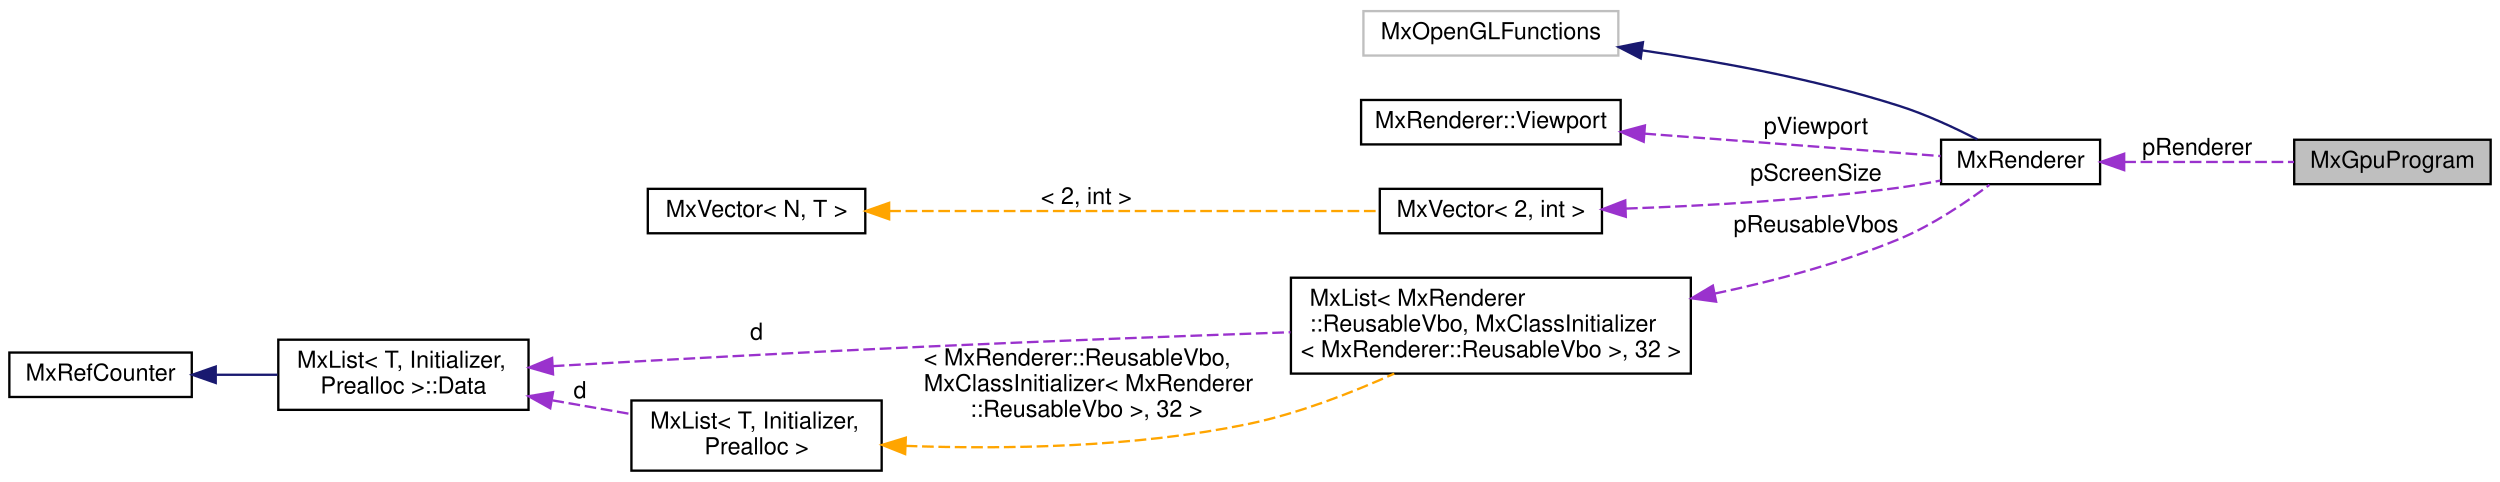
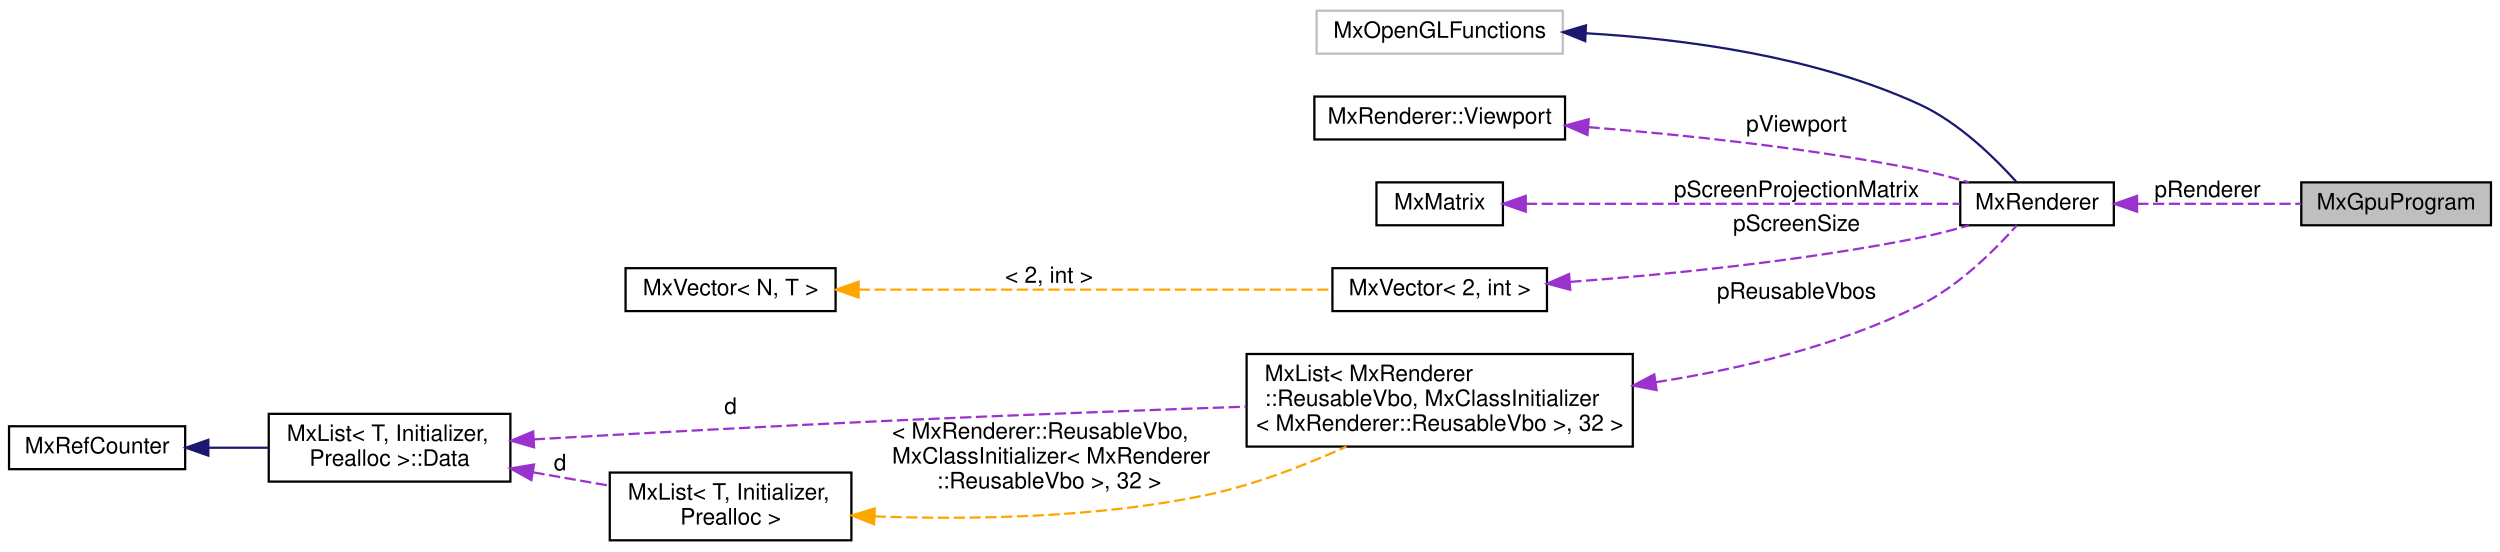
- <svg xmlns="http://www.w3.org/2000/svg" xmlns:xlink="http://www.w3.org/1999/xlink" width="1069pt" height="206pt" viewBox="0.00 0.00 1069.00 205.50">
-   <g id="graph0" class="graph" transform="scale(1 1) rotate(0) translate(4 201.5)">
+ <svg xmlns="http://www.w3.org/2000/svg" xmlns:xlink="http://www.w3.org/1999/xlink" width="1107pt" height="244pt" viewBox="0.00 0.00 1107.00 243.50">
+   <g id="graph0" class="graph" transform="scale(1 1) rotate(0) translate(4 239.5)">
    <g id="node1" class="node">
      <g id="a_node1">
        <a xlink:title=" ">
-           <polygon fill="#bfbfbf" stroke="black" points="977,-123 977,-142 1061,-142 1061,-123 977,-123" />
-           <text text-anchor="middle" x="1019" y="-130" font-family="Helvetica,sans-Serif" font-size="10.00">MxGpuProgram</text>
+           <polygon fill="#bfbfbf" stroke="black" points="1015,-140 1015,-159 1099,-159 1099,-140 1015,-140" />
+           <text text-anchor="middle" x="1057" y="-147" font-family="Helvetica,sans-Serif" font-size="10.00">MxGpuProgram</text>
        </a>
      </g>
    </g>
    <g id="node2" class="node">
      <g id="a_node2">
        <a xlink:href="class_mx_renderer.html" target="_top" xlink:title=" ">
-           <polygon fill="none" stroke="black" points="826,-123 826,-142 894,-142 894,-123 826,-123" />
-           <text text-anchor="middle" x="860" y="-130" font-family="Helvetica,sans-Serif" font-size="10.00">MxRenderer</text>
+           <polygon fill="none" stroke="black" points="864,-140 864,-159 932,-159 932,-140 864,-140" />
+           <text text-anchor="middle" x="898" y="-147" font-family="Helvetica,sans-Serif" font-size="10.00">MxRenderer</text>
        </a>
      </g>
    </g>
    <g id="edge1" class="edge">
-       <path fill="none" stroke="#9a32cd" stroke-dasharray="5,2" d="M904.33,-132.5C927,-132.5 954.6,-132.5 976.93,-132.5" />
-       <polygon fill="#9a32cd" stroke="#9a32cd" points="904.3,-129 894.3,-132.5 904.3,-136 904.3,-129" />
-       <text text-anchor="middle" x="935.5" y="-135.5" font-family="Helvetica,sans-Serif" font-size="10.00"> pRenderer</text>
+       <path fill="none" stroke="#9a32cd" stroke-dasharray="5,2" d="M942.33,-149.5C965,-149.5 992.6,-149.5 1014.93,-149.5" />
+       <polygon fill="#9a32cd" stroke="#9a32cd" points="942.3,-146 932.3,-149.5 942.3,-153 942.3,-146" />
+       <text text-anchor="middle" x="973.5" y="-152.5" font-family="Helvetica,sans-Serif" font-size="10.00"> pRenderer</text>
    </g>
    <g id="node3" class="node">
      <g id="a_node3">
        <a xlink:title=" ">
-           <polygon fill="none" stroke="#bfbfbf" points="579,-178 579,-197 688,-197 688,-178 579,-178" />
-           <text text-anchor="middle" x="633.5" y="-185" font-family="Helvetica,sans-Serif" font-size="10.00">MxOpenGLFunctions</text>
+           <polygon fill="none" stroke="#bfbfbf" points="579,-216 579,-235 688,-235 688,-216 579,-216" />
+           <text text-anchor="middle" x="633.5" y="-223" font-family="Helvetica,sans-Serif" font-size="10.00">MxOpenGLFunctions</text>
        </a>
      </g>
    </g>
    <g id="edge2" class="edge">
-       <path fill="none" stroke="midnightblue" d="M698.2,-180.21C731.43,-175.39 772.46,-167.82 808,-156.5 819.56,-152.82 831.89,-147.07 841.53,-142.13" />
-       <polygon fill="midnightblue" stroke="midnightblue" points="697.56,-176.76 688.15,-181.62 698.54,-183.7 697.56,-176.76" />
+       <path fill="none" stroke="midnightblue" d="M698.26,-225.02C741.67,-222.53 799.46,-214.9 846,-193.5 863.42,-185.49 879.45,-169.68 888.73,-159.36" />
+       <polygon fill="midnightblue" stroke="midnightblue" points="697.93,-221.53 688.11,-225.52 698.27,-228.52 697.93,-221.53" />
    </g>
    <g id="node4" class="node">
      <g id="a_node4">
        <a xlink:href="struct_mx_renderer_1_1_viewport.html" target="_top" xlink:title=" ">
-           <polygon fill="none" stroke="black" points="578,-140 578,-159 689,-159 689,-140 578,-140" />
-           <text text-anchor="middle" x="633.5" y="-147" font-family="Helvetica,sans-Serif" font-size="10.00">MxRenderer::Viewport</text>
+           <polygon fill="none" stroke="black" points="578,-178 578,-197 689,-197 689,-178 578,-178" />
+           <text text-anchor="middle" x="633.5" y="-185" font-family="Helvetica,sans-Serif" font-size="10.00">MxRenderer::Viewport</text>
        </a>
      </g>
    </g>
    <g id="edge3" class="edge">
-       <path fill="none" stroke="#9a32cd" stroke-dasharray="5,2" d="M699.14,-144.61C740.54,-141.47 792.54,-137.53 825.78,-135.02" />
-       <polygon fill="#9a32cd" stroke="#9a32cd" points="698.84,-141.12 689.13,-145.36 699.37,-148.1 698.84,-141.12" />
-       <text text-anchor="middle" x="772.5" y="-144.5" font-family="Helvetica,sans-Serif" font-size="10.00"> pViewport</text>
+       <path fill="none" stroke="#9a32cd" stroke-dasharray="5,2" d="M699.36,-183.45C741.45,-180.08 797.31,-174.23 846,-164.5 853.15,-163.07 860.74,-161.1 867.83,-159.05" />
+       <polygon fill="#9a32cd" stroke="#9a32cd" points="698.94,-179.97 689.24,-184.23 699.48,-186.95 698.94,-179.97" />
+       <text text-anchor="middle" x="791.5" y="-181.5" font-family="Helvetica,sans-Serif" font-size="10.00"> pViewport</text>
    </g>
    <g id="node5" class="node">
      <g id="a_node5">
+         <a xlink:href="class_mx_matrix.html" target="_top" xlink:title=" ">
+           <polygon fill="none" stroke="black" points="605.5,-140 605.5,-159 661.5,-159 661.5,-140 605.5,-140" />
+           <text text-anchor="middle" x="633.5" y="-147" font-family="Helvetica,sans-Serif" font-size="10.00">MxMatrix</text>
+         </a>
+       </g>
+     </g>
+     <g id="edge4" class="edge">
+       <path fill="none" stroke="#9a32cd" stroke-dasharray="5,2" d="M671.61,-149.5C722.93,-149.5 814.8,-149.5 863.91,-149.5" />
+       <polygon fill="#9a32cd" stroke="#9a32cd" points="671.6,-146 661.6,-149.5 671.6,-153 671.6,-146" />
+       <text text-anchor="middle" x="791.5" y="-152.5" font-family="Helvetica,sans-Serif" font-size="10.00"> pScreenProjectionMatrix</text>
+     </g>
+     <g id="node6" class="node">
+       <g id="a_node6">
        <a xlink:href="class_mx_vector.html" target="_top" xlink:title=" ">
          <polygon fill="none" stroke="black" points="586,-102 586,-121 681,-121 681,-102 586,-102" />
          <text text-anchor="middle" x="633.5" y="-109" font-family="Helvetica,sans-Serif" font-size="10.00">MxVector&lt; 2, int &gt;</text>
        </a>
      </g>
    </g>
-     <g id="edge4" class="edge">
-       <path fill="none" stroke="#9a32cd" stroke-dasharray="5,2" d="M691.29,-112.56C725.28,-113.74 769.26,-116.24 808,-121.5 813.83,-122.29 819.99,-123.39 825.94,-124.59" />
-       <polygon fill="#9a32cd" stroke="#9a32cd" points="691.19,-109.05 681.08,-112.23 690.96,-116.05 691.19,-109.05" />
-       <text text-anchor="middle" x="772.5" y="-124.5" font-family="Helvetica,sans-Serif" font-size="10.00"> pScreenSize</text>
+     <g id="edge5" class="edge">
+       <path fill="none" stroke="#9a32cd" stroke-dasharray="5,2" d="M691.3,-114.93C734.12,-118.17 794.14,-124.14 846,-134.5 853.15,-135.93 860.74,-137.9 867.83,-139.95" />
+       <polygon fill="#9a32cd" stroke="#9a32cd" points="691.3,-111.42 681.07,-114.18 690.79,-118.4 691.3,-111.42" />
+       <text text-anchor="middle" x="791.5" y="-137.5" font-family="Helvetica,sans-Serif" font-size="10.00"> pScreenSize</text>
    </g>
-     <g id="node6" class="node">
-       <g id="a_node6">
+     <g id="node7" class="node">
+       <g id="a_node7">
        <a xlink:href="class_mx_vector.html" target="_top" xlink:title=" ">
          <polygon fill="none" stroke="black" points="273,-102 273,-121 366,-121 366,-102 273,-102" />
          <text text-anchor="middle" x="319.5" y="-109" font-family="Helvetica,sans-Serif" font-size="10.00">MxVector&lt; N, T &gt;</text>
        </a>
      </g>
    </g>
-     <g id="edge5" class="edge">
+     <g id="edge6" class="edge">
      <path fill="none" stroke="orange" stroke-dasharray="5,2" d="M376.22,-111.5C436.01,-111.5 529.91,-111.5 585.91,-111.5" />
      <polygon fill="orange" stroke="orange" points="376.2,-108 366.2,-111.5 376.2,-115 376.2,-108" />
      <text text-anchor="middle" x="460.5" y="-114.5" font-family="Helvetica,sans-Serif" font-size="10.00"> &lt; 2, int &gt;</text>
    </g>
-     <g id="node7" class="node">
-       <g id="a_node7">
+     <g id="node8" class="node">
+       <g id="a_node8">
        <a xlink:href="class_mx_list.html" target="_top" xlink:title=" ">
          <polygon fill="none" stroke="black" points="548,-42 548,-83 719,-83 719,-42 548,-42" />
          <text text-anchor="start" x="556" y="-71" font-family="Helvetica,sans-Serif" font-size="10.00">MxList&lt; MxRenderer</text>
          <text text-anchor="start" x="556" y="-60" font-family="Helvetica,sans-Serif" font-size="10.00">::ReusableVbo, MxClassInitializer</text>
          <text text-anchor="middle" x="633.5" y="-49" font-family="Helvetica,sans-Serif" font-size="10.00">&lt; MxRenderer::ReusableVbo &gt;, 32 &gt;</text>
        </a>
      </g>
    </g>
-     <g id="edge6" class="edge">
-       <path fill="none" stroke="#9a32cd" stroke-dasharray="5,2" d="M729.22,-76.21C755.34,-81.72 783.27,-89.27 808,-99.5 822.23,-105.39 836.82,-115.29 846.72,-122.72" />
-       <polygon fill="#9a32cd" stroke="#9a32cd" points="729.81,-72.76 719.32,-74.2 728.42,-79.62 729.81,-72.76" />
-       <text text-anchor="middle" x="772.5" y="-102.5" font-family="Helvetica,sans-Serif" font-size="10.00"> pReusableVbos</text>
+     <g id="edge7" class="edge">
+       <path fill="none" stroke="#9a32cd" stroke-dasharray="5,2" d="M729.13,-70.5C766.94,-76.41 809.96,-86.67 846,-104.5 863.57,-113.19 879.8,-129.53 889.04,-139.95" />
+       <polygon fill="#9a32cd" stroke="#9a32cd" points="729.53,-67.02 719.13,-69.02 728.51,-73.95 729.53,-67.02" />
+       <text text-anchor="middle" x="791.5" y="-107.5" font-family="Helvetica,sans-Serif" font-size="10.00"> pReusableVbos</text>
    </g>
-     <g id="node8" class="node">
-       <g id="a_node8">
+     <g id="node9" class="node">
+       <g id="a_node9">
        <a xlink:href="struct_mx_list_1_1_data.html" target="_top" xlink:title="these members are public to allow unions">
          <polygon fill="none" stroke="black" points="115,-26.5 115,-56.5 222,-56.5 222,-26.5 115,-26.5" />
          <text text-anchor="start" x="123" y="-44.5" font-family="Helvetica,sans-Serif" font-size="10.00">MxList&lt; T, Initializer,</text>
          <text text-anchor="middle" x="168.5" y="-33.5" font-family="Helvetica,sans-Serif" font-size="10.00"> Prealloc &gt;::Data</text>
        </a>
      </g>
    </g>
-     <g id="edge7" class="edge">
+     <g id="edge8" class="edge">
      <path fill="none" stroke="#9a32cd" stroke-dasharray="5,2" d="M232.35,-45.19C276.68,-47.72 337.46,-51.05 391,-53.5 443.08,-55.88 501.49,-58.07 547.82,-59.69" />
      <polygon fill="#9a32cd" stroke="#9a32cd" points="232.48,-41.69 222.3,-44.61 232.08,-48.68 232.48,-41.69" />
      <text text-anchor="middle" x="319.5" y="-56.5" font-family="Helvetica,sans-Serif" font-size="10.00"> d</text>
    </g>
-     <g id="node10" class="node">
-       <g id="a_node10">
+     <g id="node11" class="node">
+       <g id="a_node11">
        <a xlink:href="class_mx_list.html" target="_top" xlink:title=" ">
          <polygon fill="none" stroke="black" points="266,-0.5 266,-30.5 373,-30.5 373,-0.5 266,-0.5" />
          <text text-anchor="start" x="274" y="-18.5" font-family="Helvetica,sans-Serif" font-size="10.00">MxList&lt; T, Initializer,</text>
          <text text-anchor="middle" x="319.5" y="-7.5" font-family="Helvetica,sans-Serif" font-size="10.00"> Prealloc &gt;</text>
        </a>
      </g>
    </g>
-     <g id="edge10" class="edge">
+     <g id="edge11" class="edge">
      <path fill="none" stroke="#9a32cd" stroke-dasharray="5,2" d="M232.21,-30.56C243.44,-28.6 255.03,-26.57 265.94,-24.67" />
      <polygon fill="#9a32cd" stroke="#9a32cd" points="231.28,-27.17 222.03,-32.33 232.48,-34.06 231.28,-27.17" />
      <text text-anchor="middle" x="244" y="-31.5" font-family="Helvetica,sans-Serif" font-size="10.00"> d</text>
    </g>
-     <g id="node9" class="node">
-       <g id="a_node9">
+     <g id="node10" class="node">
+       <g id="a_node10">
        <a xlink:href="class_mx_ref_counter.html" target="_top" xlink:title=" ">
          <polygon fill="none" stroke="black" points="0,-32 0,-51 78,-51 78,-32 0,-32" />
          <text text-anchor="middle" x="39" y="-39" font-family="Helvetica,sans-Serif" font-size="10.00">MxRefCounter</text>
        </a>
      </g>
    </g>
-     <g id="edge8" class="edge">
+     <g id="edge9" class="edge">
      <path fill="none" stroke="midnightblue" d="M88.46,-41.5C97.03,-41.5 105.98,-41.5 114.66,-41.5" />
      <polygon fill="midnightblue" stroke="midnightblue" points="88.25,-38 78.25,-41.5 88.25,-45 88.25,-38" />
    </g>
-     <g id="edge9" class="edge">
+     <g id="edge10" class="edge">
      <path fill="none" stroke="orange" stroke-dasharray="5,2" d="M383.27,-11.09C425.25,-9.58 481.48,-10.34 530,-20.5 551.27,-24.95 573.73,-33.66 592.19,-41.99" />
      <polygon fill="orange" stroke="orange" points="383.04,-7.6 373.19,-11.51 383.33,-14.59 383.04,-7.6" />
      <text text-anchor="start" x="391" y="-45.5" font-family="Helvetica,sans-Serif" font-size="10.00"> &lt; MxRenderer::ReusableVbo,</text>
      <text text-anchor="start" x="391" y="-34.5" font-family="Helvetica,sans-Serif" font-size="10.00"> MxClassInitializer&lt; MxRenderer</text>
      <text text-anchor="middle" x="460.5" y="-23.5" font-family="Helvetica,sans-Serif" font-size="10.00">::ReusableVbo &gt;, 32 &gt;</text>
    </g>
  </g>
</svg>
